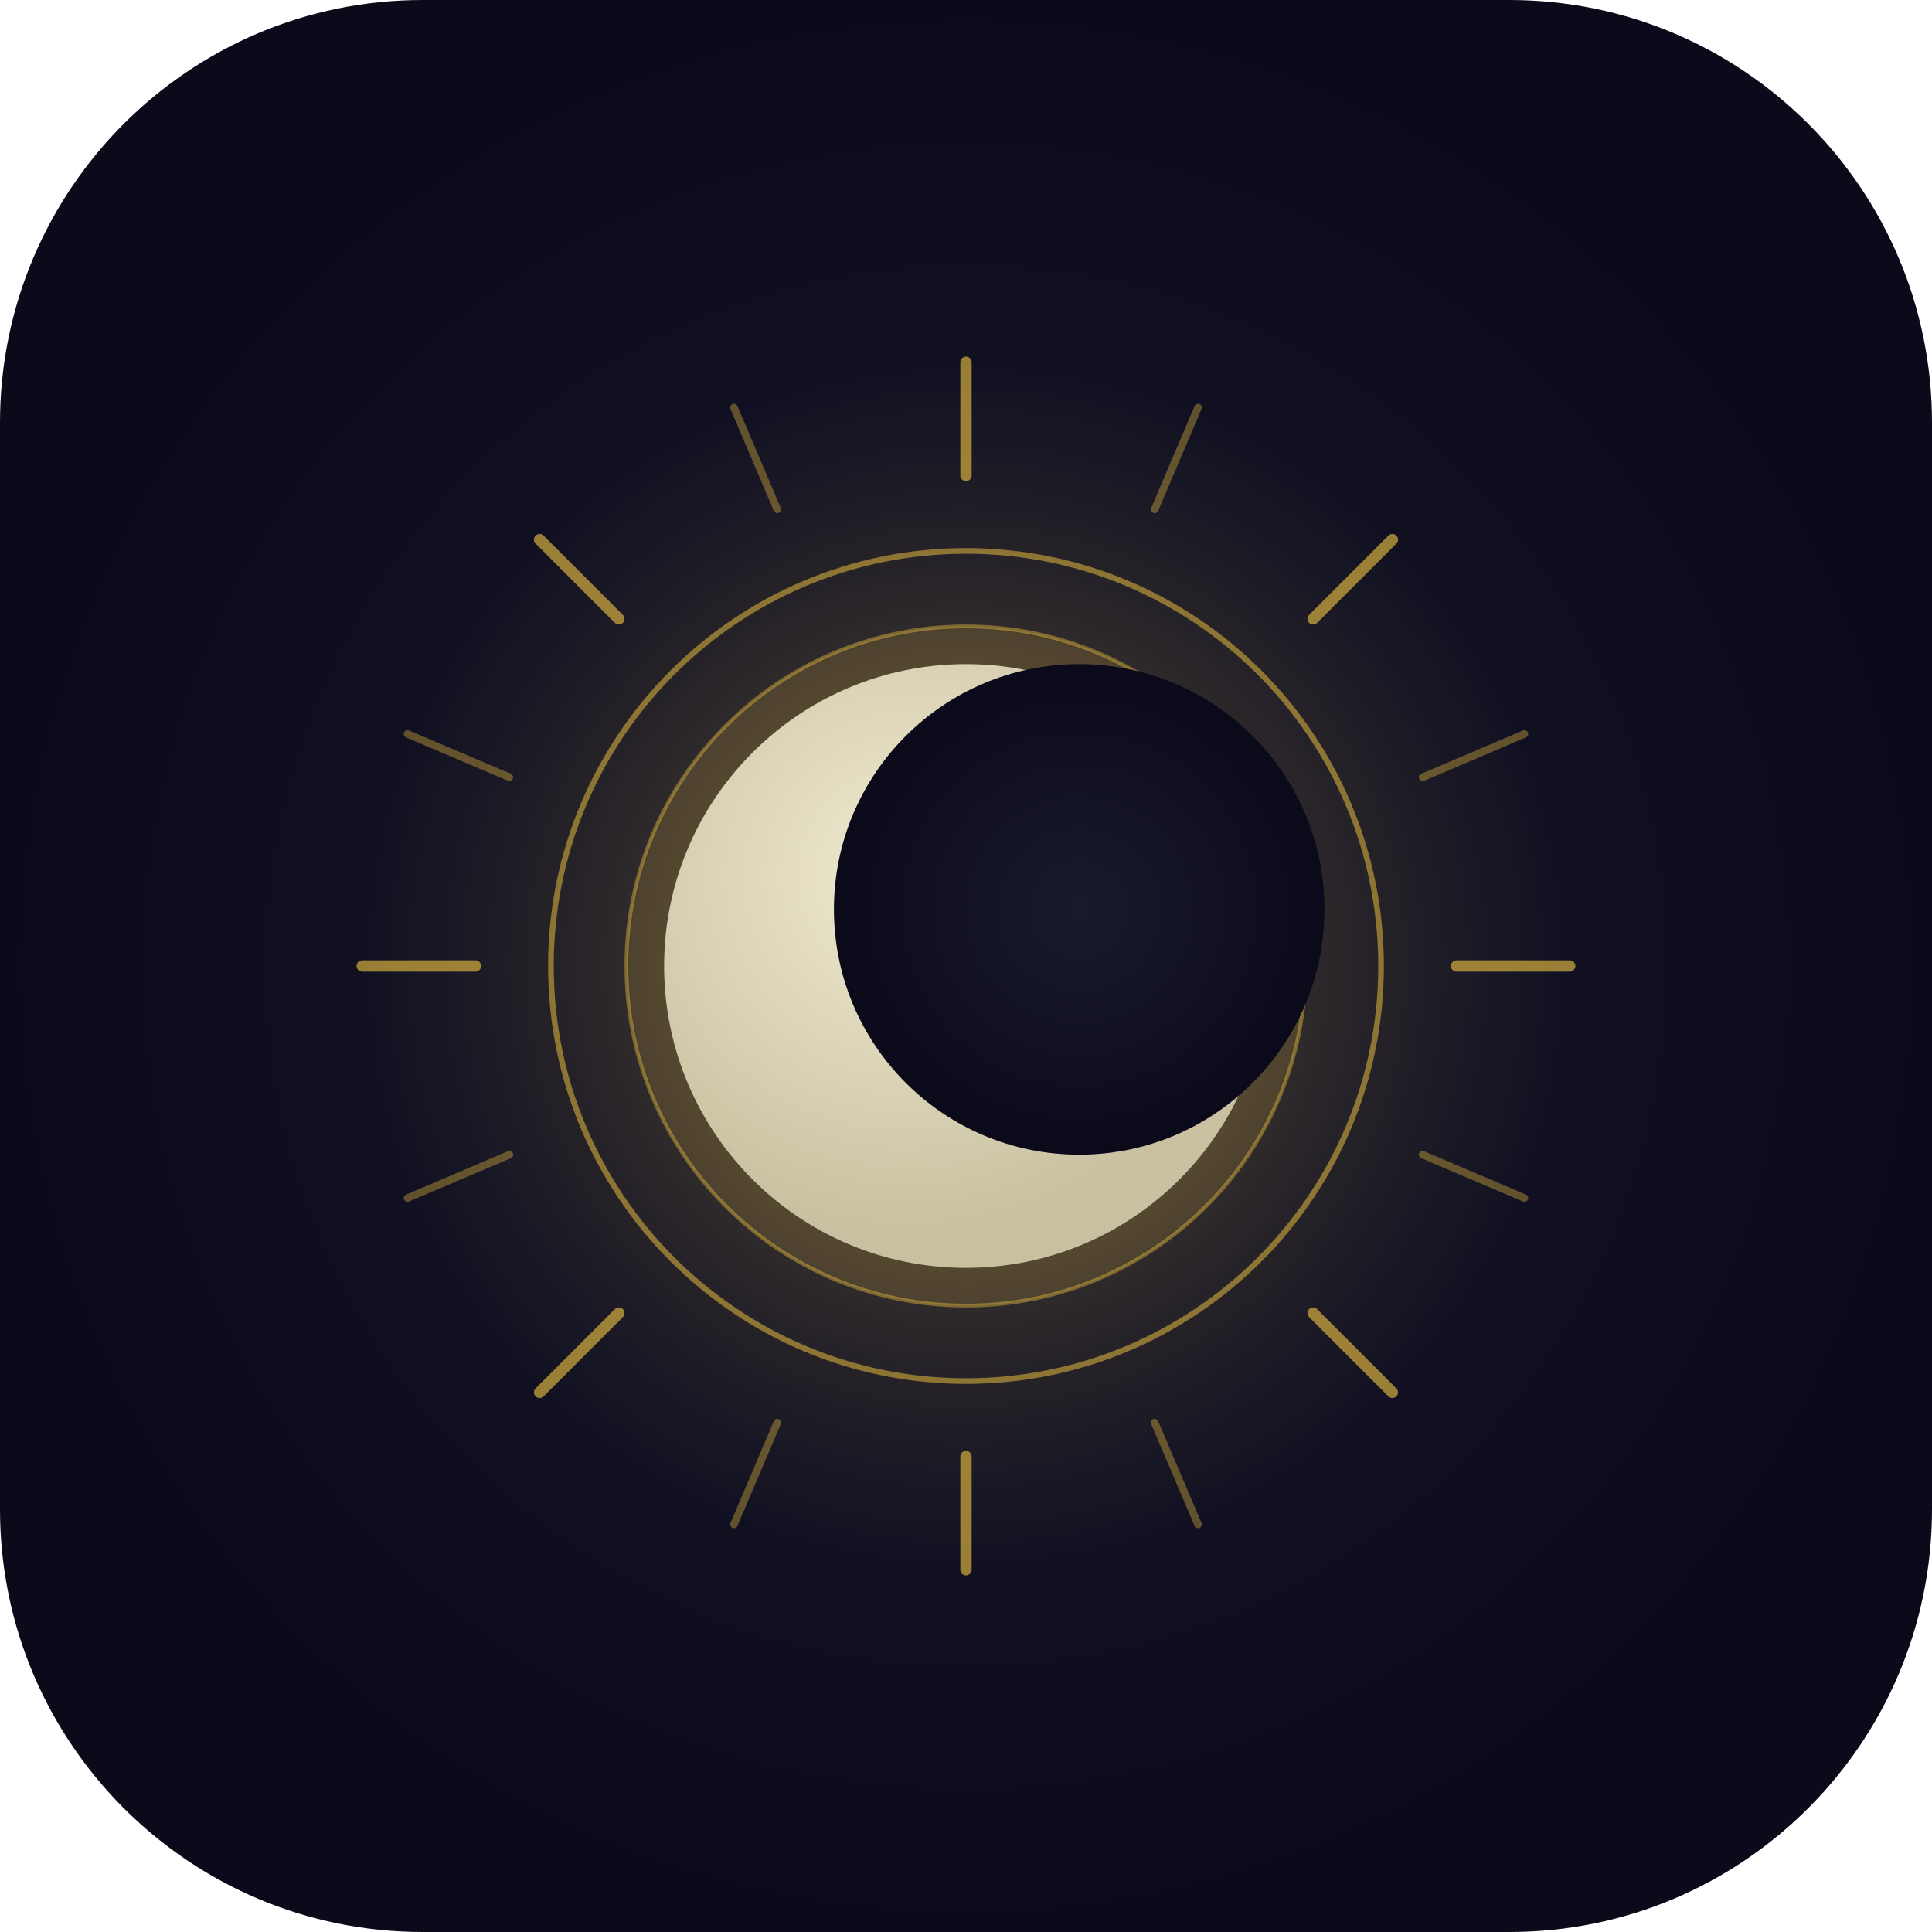
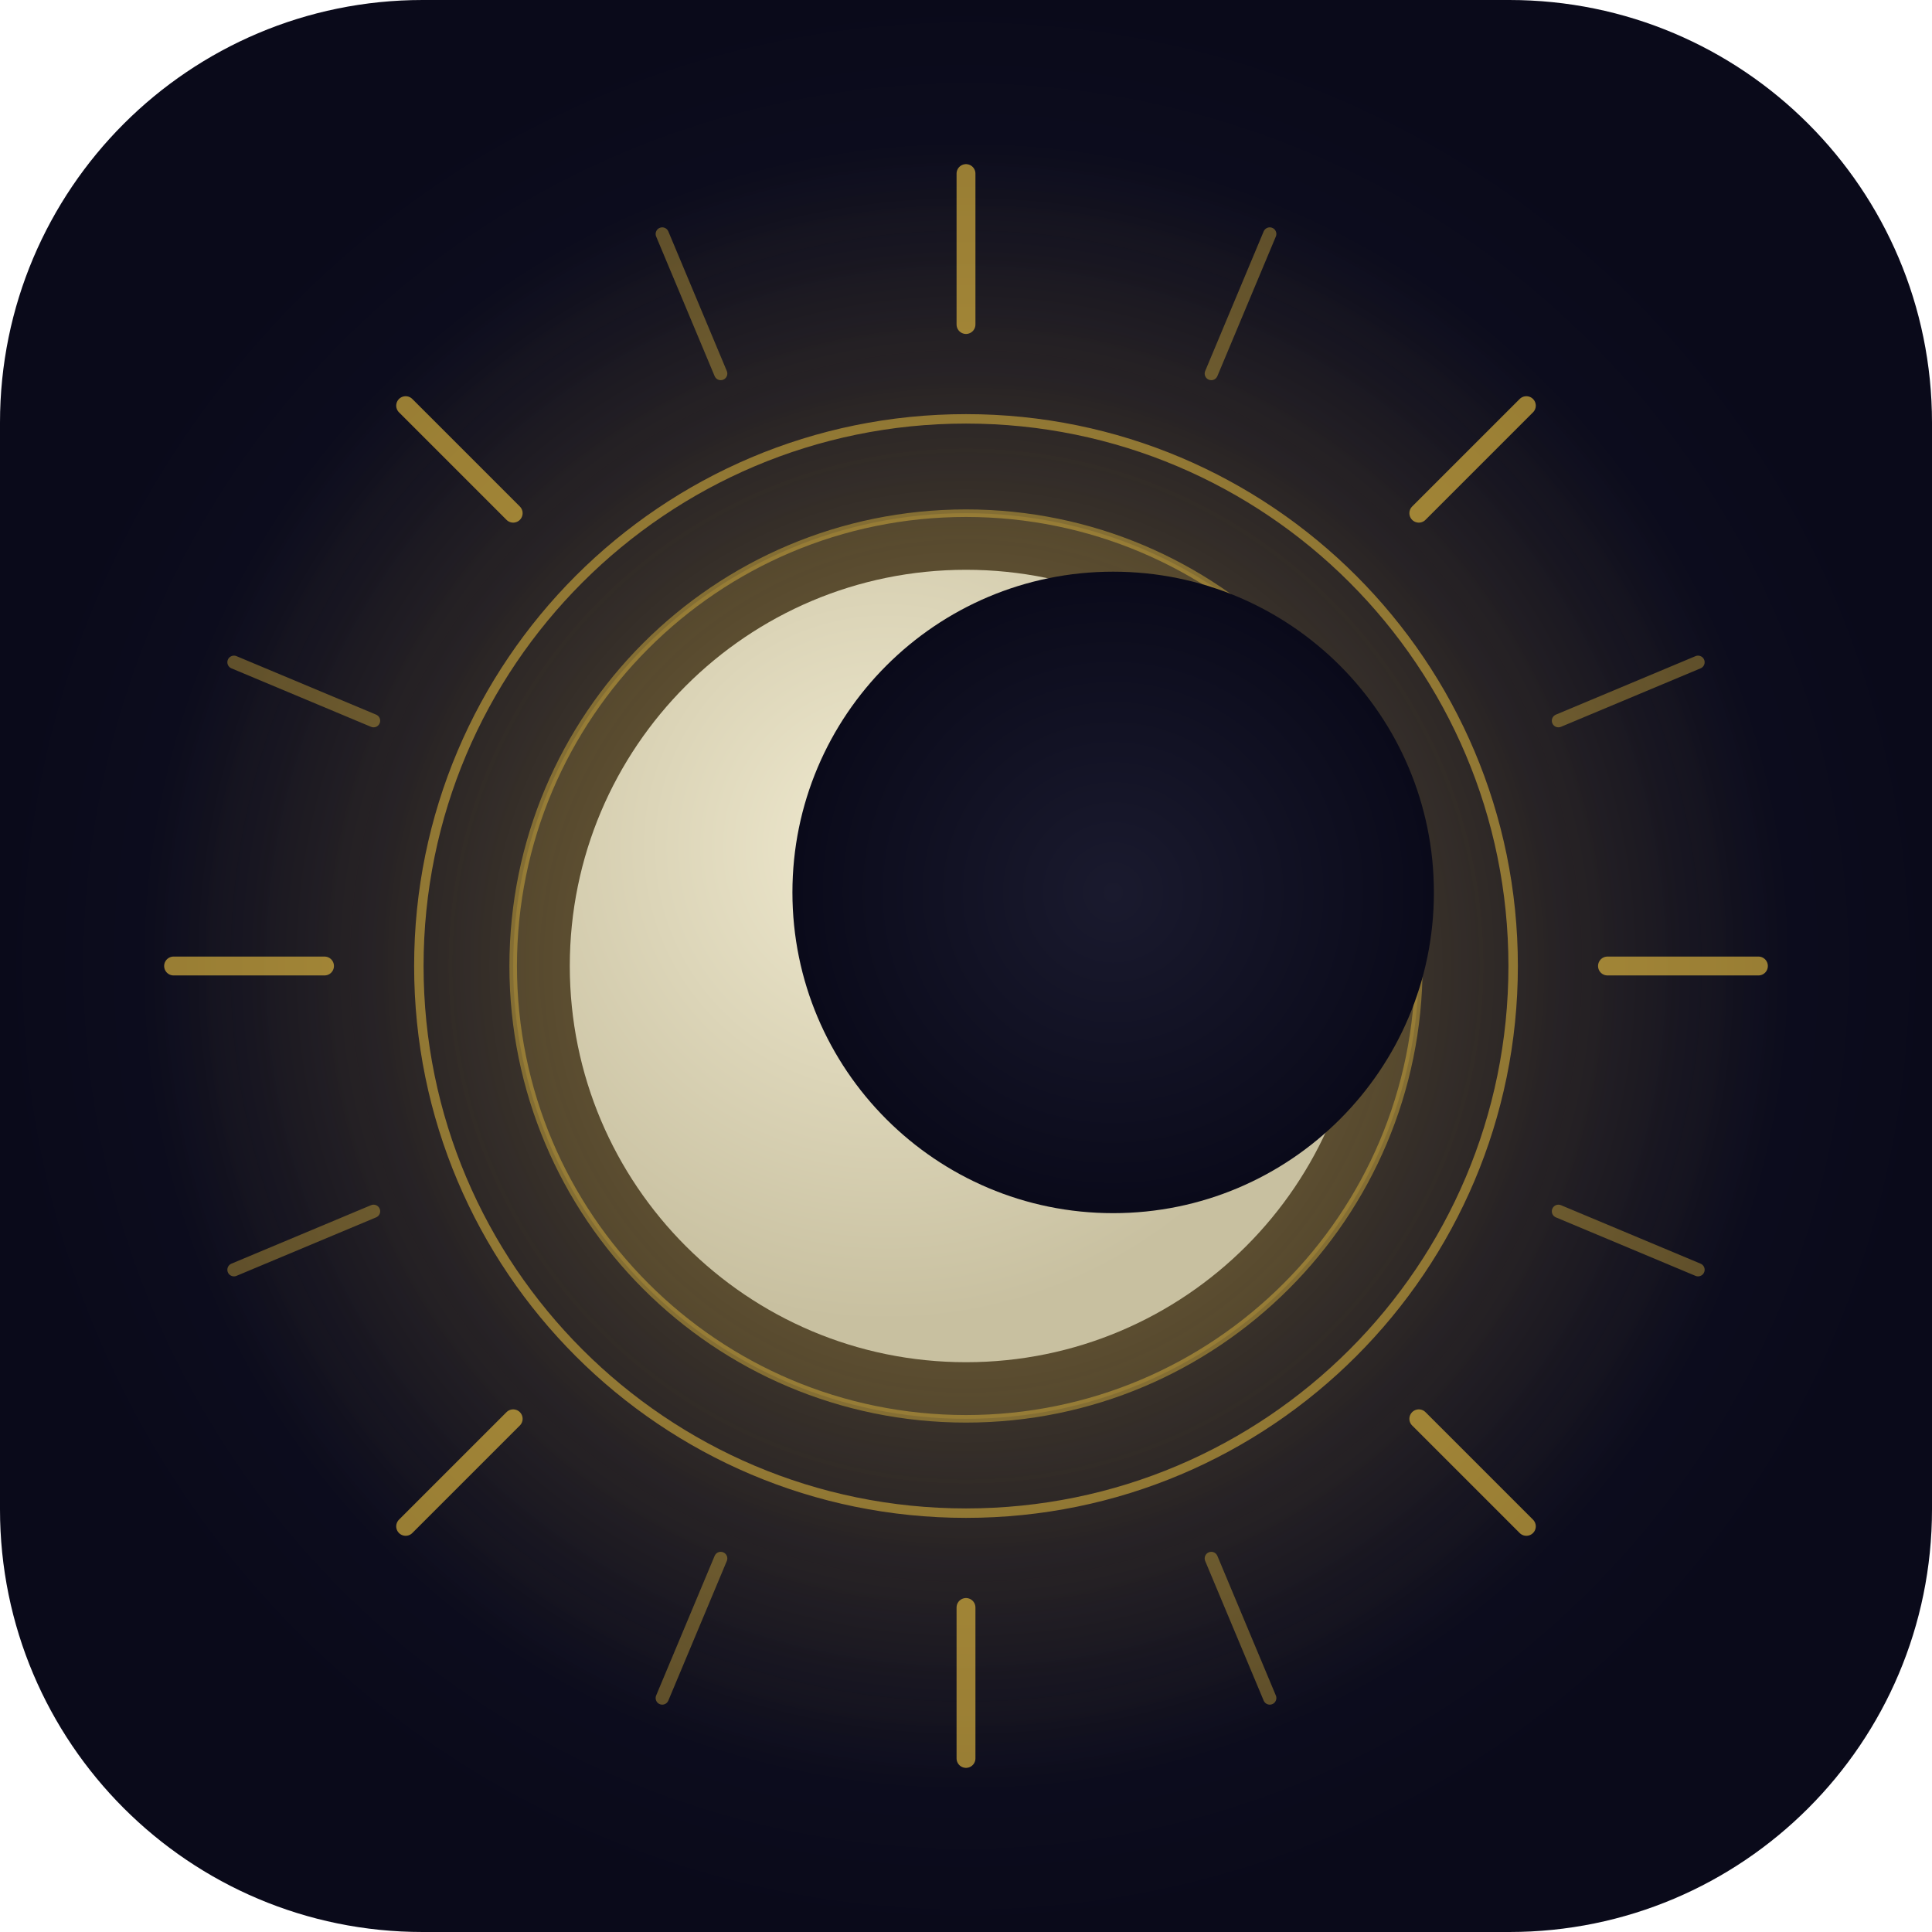
<svg xmlns="http://www.w3.org/2000/svg" viewBox="0 0 1024 1024">
  <defs>
    <radialGradient id="bg" cx="50%" cy="50%" r="50%">
      <stop offset="0%" stop-color="#1a1a2e" />
      <stop offset="100%" stop-color="#0a0a1a" />
    </radialGradient>
    <radialGradient id="sun-glow" cx="50%" cy="50%" r="50%">
      <stop offset="0%" stop-color="#ffe066" stop-opacity="0.4" />
-       <stop offset="60%" stop-color="#f5c842" stop-opacity="0.1" />
+       <stop offset="60%" stop-color="#f5c842" stop-opacity="0.15" />
      <stop offset="100%" stop-color="#f5c842" stop-opacity="0" />
    </radialGradient>
    <radialGradient id="moon-light" cx="40%" cy="35%" r="60%">
      <stop offset="0%" stop-color="#f0ead0" />
      <stop offset="100%" stop-color="#c8c0a0" />
    </radialGradient>
  </defs>
  <rect width="1024" height="1024" rx="224" fill="url(#bg)" />
  <g transform="translate(512 512)">
-     <circle r="320" fill="url(#sun-glow)" />
-     <g stroke="#f5c842" stroke-width="6" stroke-linecap="round" opacity="0.6">
-       <line x1="0" y1="-260" x2="0" y2="-320" />
-       <line x1="184" y1="-184" x2="226" y2="-226" />
-       <line x1="260" y1="0" x2="320" y2="0" />
-       <line x1="184" y1="184" x2="226" y2="226" />
-       <line x1="0" y1="260" x2="0" y2="320" />
-       <line x1="-184" y1="184" x2="-226" y2="226" />
-       <line x1="-260" y1="0" x2="-320" y2="0" />
-       <line x1="-184" y1="-184" x2="-226" y2="-226" />
+     <circle r="440" fill="url(#sun-glow)" />
+     <g stroke="#f5c842" stroke-width="10" stroke-linecap="round" opacity="0.6">
+       <line x1="0" y1="-340" x2="0" y2="-420" />
+       <line x1="240" y1="-240" x2="297" y2="-297" />
+       <line x1="340" y1="0" x2="420" y2="0" />
+       <line x1="240" y1="240" x2="297" y2="297" />
+       <line x1="0" y1="340" x2="0" y2="420" />
+       <line x1="-240" y1="240" x2="-297" y2="297" />
+       <line x1="-340" y1="0" x2="-420" y2="0" />
+       <line x1="-240" y1="-240" x2="-297" y2="-297" />
    </g>
-     <g stroke="#f5c842" stroke-width="4" stroke-linecap="round" opacity="0.35">
-       <line x1="100" y1="-242" x2="123" y2="-296" />
-       <line x1="242" y1="-100" x2="296" y2="-123" />
-       <line x1="242" y1="100" x2="296" y2="123" />
-       <line x1="100" y1="242" x2="123" y2="296" />
-       <line x1="-100" y1="242" x2="-123" y2="296" />
-       <line x1="-242" y1="100" x2="-296" y2="123" />
-       <line x1="-242" y1="-100" x2="-296" y2="-123" />
-       <line x1="-100" y1="-242" x2="-123" y2="-296" />
+     <g stroke="#f5c842" stroke-width="7" stroke-linecap="round" opacity="0.35">
+       <line x1="130" y1="-314" x2="161" y2="-388" />
+       <line x1="314" y1="-130" x2="388" y2="-161" />
+       <line x1="314" y1="130" x2="388" y2="161" />
+       <line x1="130" y1="314" x2="161" y2="388" />
+       <line x1="-130" y1="314" x2="-161" y2="388" />
+       <line x1="-314" y1="130" x2="-388" y2="161" />
+       <line x1="-314" y1="-130" x2="-388" y2="-161" />
+       <line x1="-130" y1="-314" x2="-161" y2="-388" />
    </g>
-     <circle r="220" fill="none" stroke="#f5c842" stroke-width="3" opacity="0.5" />
-     <circle r="180" fill="#f5c842" opacity="0.15" />
-     <circle r="180" fill="none" stroke="#f5c842" stroke-width="2" opacity="0.4" />
+     <circle r="290" fill="none" stroke="#f5c842" stroke-width="5" opacity="0.5" />
+     <circle r="240" fill="#f5c842" opacity="0.15" />
+     <circle r="240" fill="none" stroke="#f5c842" stroke-width="4" opacity="0.4" />
  </g>
  <g transform="translate(512 512)">
-     <circle r="160" fill="url(#moon-light)" />
-     <circle cx="60" cy="-30" r="130" fill="url(#bg)" />
+     <circle r="210" fill="url(#moon-light)" />
+     <circle cx="78" cy="-39" r="170" fill="url(#bg)" />
  </g>
</svg>
